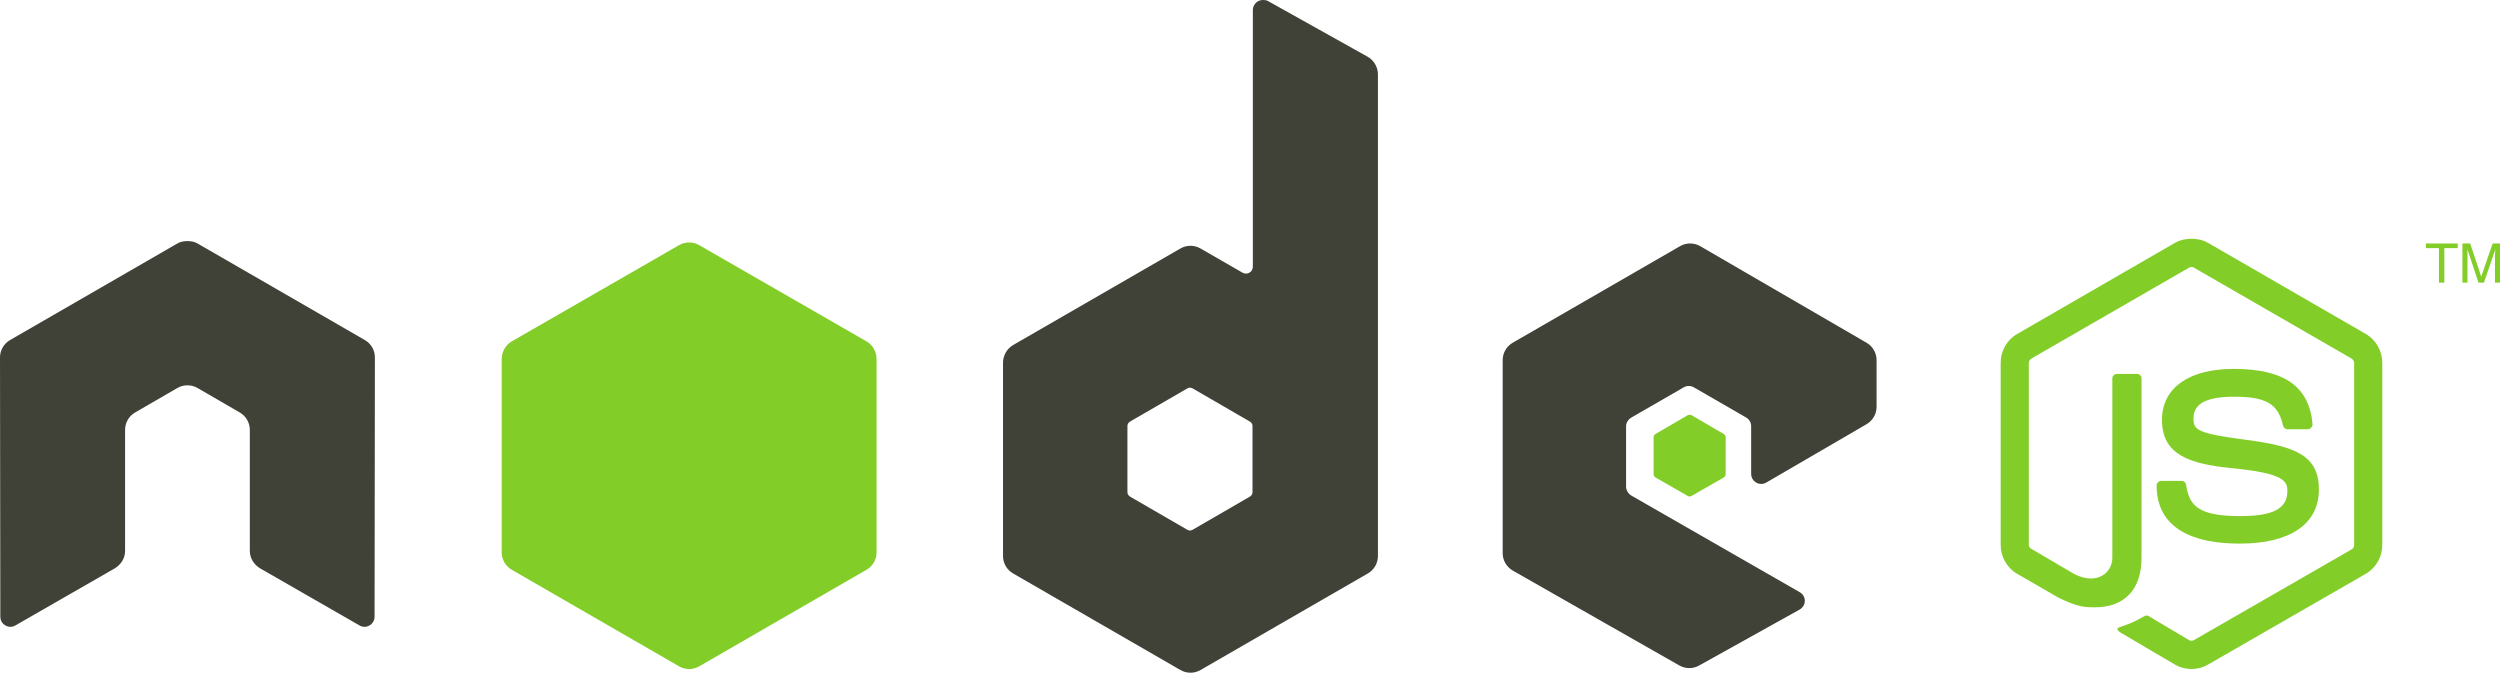
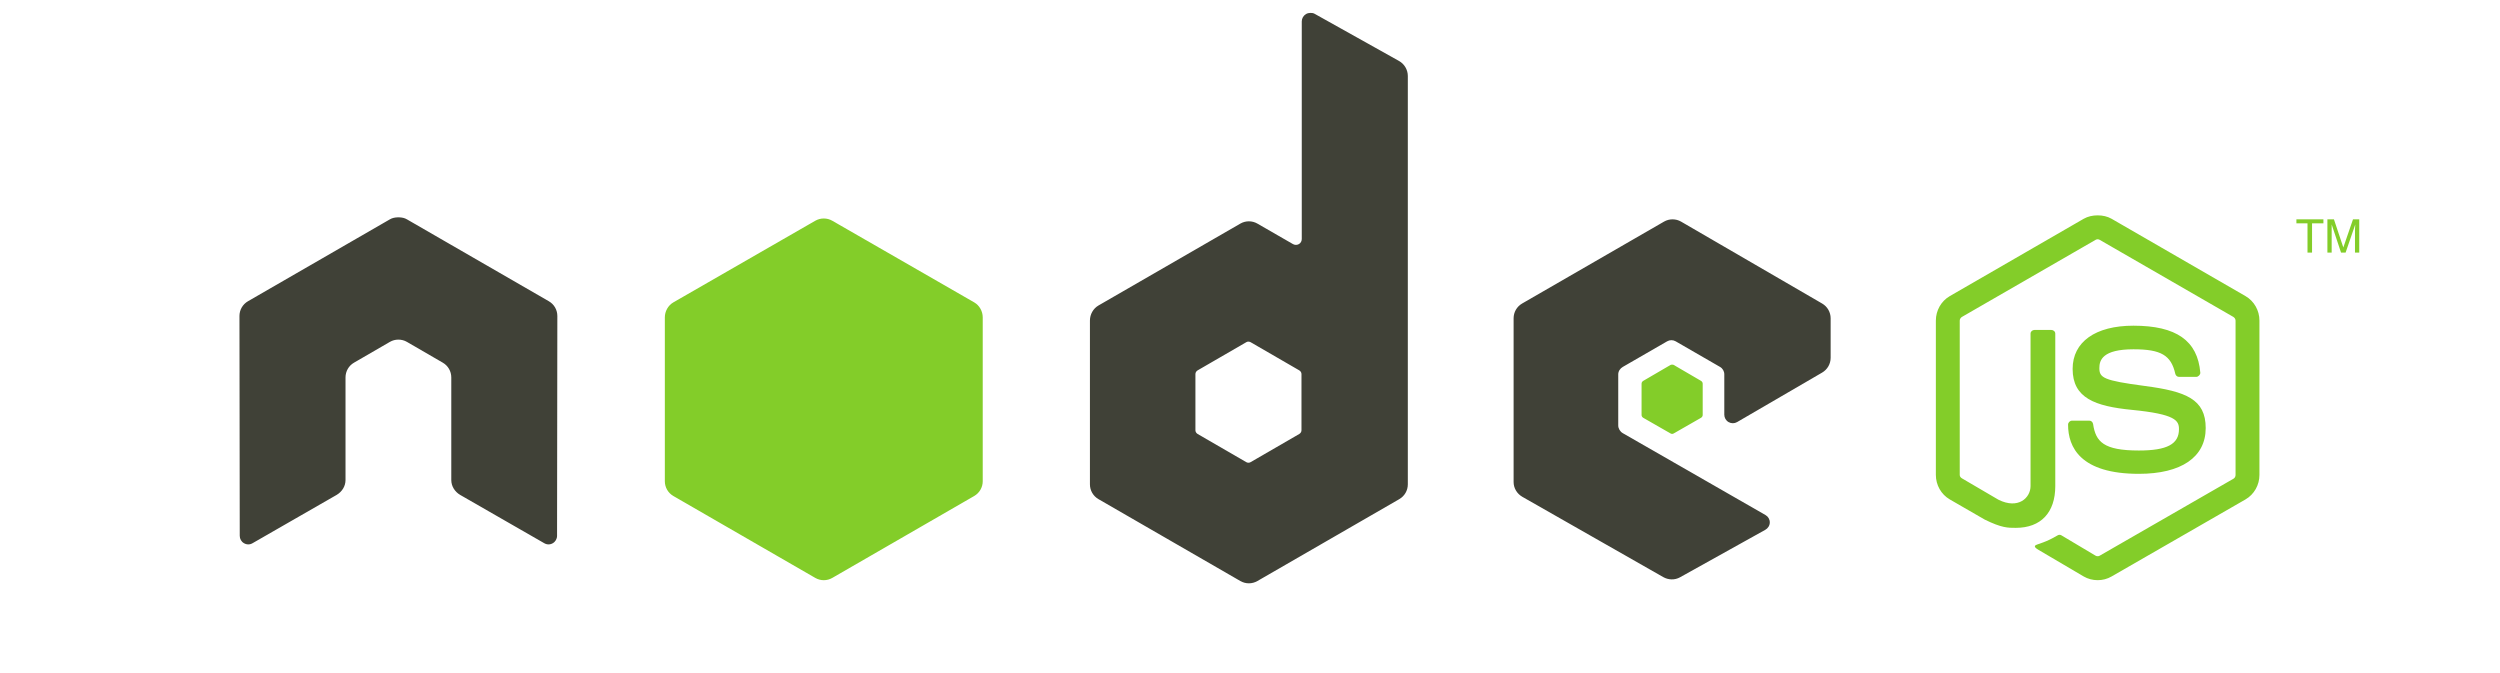
- <svg xmlns="http://www.w3.org/2000/svg" version="1.1" width="590.969" height="159.025" id="svg3030">
-   <defs id="defs3032" />
+ <svg xmlns="http://www.w3.org/2000/svg" version="1.1" width="590.969" height="159.025" id="svg3030" viewBox="-3.309 -3.598 570.07 187.548">
  <g transform="translate(-115.9442,-501.4213)" id="layer1">
    <path d="m 414.48,501.422 c -0.409,0.005 -0.824,0.103 -1.189,0.317 -0.73,0.428 -1.189,1.215 -1.189,2.061 l 0,60.643 c 0,0.596 -0.277,1.128 -0.793,1.427 -0.517,0.3 -1.147,0.3 -1.665,0 l -9.909,-5.708 c -1.476,-0.851 -3.28,-0.851 -4.756,0 L 355.423,582.992 c -1.479,0.853 -2.378,2.494 -2.378,4.201 l 0,45.66 c 0,1.706 0.901,3.268 2.378,4.122 l 39.556,22.83 c 1.479,0.853 3.277,0.853 4.756,0 l 39.556,-22.83 c 1.478,-0.855 2.378,-2.416 2.378,-4.122 l 0,-113.834 c 0,-1.732 -0.945,-3.357 -2.457,-4.201 l -23.544,-13.159 c -0.37,-0.206 -0.78,-0.242 -1.189,-0.238 z M 160.019,558.418 c -0.754,0.03 -1.463,0.162 -2.14,0.555 l -39.556,22.83 c -1.474,0.852 -2.378,2.404 -2.378,4.122 l 0.079,61.277 c 0,0.852 0.44,1.644 1.189,2.061 0.734,0.44 1.646,0.44 2.378,0 l 23.464,-13.476 c 1.486,-0.883 2.457,-2.419 2.457,-4.122 l 0,-28.617 c 0,-1.707 0.898,-3.274 2.378,-4.122 l 9.988,-5.787 c 0.745,-0.431 1.546,-0.634 2.378,-0.634 0.815,0 1.653,0.203 2.378,0.634 l 9.988,5.787 c 1.48,0.849 2.378,2.415 2.378,4.122 l 0,28.617 c 0,1.703 0.981,3.249 2.457,4.122 l 23.464,13.476 c 0.737,0.44 1.647,0.44 2.378,0 0.728,-0.418 1.189,-1.209 1.189,-2.061 l 0.079,-61.277 c 0,-1.718 -0.894,-3.27 -2.378,-4.122 L 162.635,558.973 c -0.669,-0.393 -1.381,-0.524 -2.14,-0.555 l -0.476,0 z m 355.453,0.555 c -0.826,-10e-4 -1.636,0.208 -2.378,0.634 l -39.556,22.83 c -1.478,0.853 -2.378,2.415 -2.378,4.122 l 0,45.66 c 0,1.717 0.967,3.274 2.457,4.122 l 39.239,22.355 c 1.449,0.827 3.218,0.889 4.677,0.079 l 23.781,-13.238 c 0.755,-0.419 1.265,-1.2 1.268,-2.061 0.005,-0.861 -0.444,-1.633 -1.189,-2.061 l -39.794,-22.83 c -0.745,-0.425 -1.268,-1.286 -1.268,-2.14 l 0,-14.269 c 0,-0.853 0.53,-1.635 1.268,-2.061 l 12.366,-7.135 c 0.736,-0.426 1.639,-0.426 2.378,0 l 12.366,7.135 c 0.739,0.426 1.189,1.208 1.189,2.061 l 0,11.257 c 0,0.854 0.45,1.635 1.189,2.061 0.742,0.427 1.639,0.429 2.378,0 l 23.702,-13.793 c 1.471,-0.855 2.378,-2.421 2.378,-4.122 l 0,-11.019 c 0,-1.702 -0.904,-3.268 -2.378,-4.122 l -39.319,-22.83 c -0.74,-0.429 -1.552,-0.633 -2.378,-0.634 z m -118.273,34.087 c 0.206,0 0.449,0.051 0.634,0.157 l 13.555,7.848 c 0.368,0.213 0.634,0.606 0.634,1.03 l 0,15.696 c 0,0.426 -0.264,0.819 -0.634,1.031 l -13.555,7.848 c -0.369,0.211 -0.82,0.211 -1.189,0 l -13.555,-7.848 c -0.369,-0.213 -0.634,-0.605 -0.634,-1.031 l 0,-15.696 c 0,-0.425 0.266,-0.816 0.634,-1.03 l 13.555,-7.847 c 0.185,-0.107 0.349,-0.157 0.555,-0.157 z" id="path22" style="fill:#404137;fill-opacity:1;fill-rule:evenodd;stroke:none" />
    <path d="m 633.983,557.863 c -1.371,0 -2.705,0.284 -3.884,0.951 l -37.337,21.562 c -2.416,1.391 -3.884,4.021 -3.884,6.817 l 0,43.045 c 0,2.795 1.468,5.422 3.884,6.817 l 9.75,5.628 c 4.737,2.335 6.484,2.299 8.641,2.299 7.014,0 11.019,-4.256 11.019,-11.653 l 0,-42.489 c 0,-0.601 -0.52,-1.031 -1.11,-1.031 l -4.677,0 c -0.599,0 -1.11,0.43 -1.11,1.031 l 0,42.489 c 0,3.279 -3.415,6.576 -8.958,3.805 l -10.147,-5.945 c -0.358,-0.195 -0.634,-0.54 -0.634,-0.951 l 0,-43.045 c 0,-0.409 0.273,-0.824 0.634,-1.03 l 37.258,-21.483 c 0.349,-0.2 0.764,-0.2 1.11,0 l 37.258,21.483 c 0.355,0.213 0.634,0.609 0.634,1.03 l 0,43.045 c 0,0.411 -0.206,0.832 -0.555,1.03 l -37.337,21.483 c -0.32,0.19 -0.761,0.19 -1.11,0 l -9.592,-5.708 c -0.285,-0.167 -0.675,-0.155 -0.951,0 -2.648,1.501 -3.145,1.675 -5.628,2.537 -0.612,0.213 -1.541,0.545 0.317,1.585 l 12.525,7.372 c 1.192,0.69 2.521,1.03 3.884,1.03 1.382,0 2.692,-0.34 3.884,-1.03 l 37.337,-21.483 c 2.416,-1.405 3.884,-4.022 3.884,-6.817 l 0,-43.045 c 0,-2.797 -1.468,-5.42 -3.884,-6.817 l -37.337,-21.562 c -1.17,-0.668 -2.513,-0.951 -3.884,-0.951 z M 278.847,558.735 c -0.824,0 -1.64,0.208 -2.378,0.634 l -39.556,22.751 c -1.479,0.852 -2.378,2.496 -2.378,4.201 l 0,45.66 c 0,1.707 0.9,3.268 2.378,4.122 l 39.556,22.83 c 1.479,0.854 3.277,0.854 4.756,0 l 39.556,-22.83 c 1.476,-0.854 2.378,-2.415 2.378,-4.122 l 0,-45.66 c 0,-1.708 -0.899,-3.349 -2.378,-4.201 l -39.556,-22.751 c -0.738,-0.426 -1.554,-0.634 -2.378,-0.634 z m 410.547,0.238 0,1.11 3.092,0 0,8.165 1.268,0 0,-8.165 3.171,0 0,-1.11 -7.531,0 z m 8.641,0 0,9.275 1.189,0 0,-5.47 c 0,-0.223 0.01,-0.568 0,-1.03 -0.015,-0.471 0,-0.881 0,-1.11 l 0,-0.238 2.616,7.848 1.268,0 2.695,-7.848 c 0,0.499 -0.067,0.981 -0.079,1.427 -0.005,0.434 0,0.759 0,0.951 l 0,5.47 1.189,0 0,-9.275 -1.744,0 -2.695,7.848 -2.616,-7.848 -1.823,0 z m -54.063,29.648 c -10.632,0 -16.964,4.525 -16.964,12.049 0,8.163 6.285,10.405 16.488,11.415 12.208,1.195 13.159,2.987 13.159,5.39 0,4.168 -3.323,5.945 -11.177,5.945 -9.868,0 -12.037,-2.463 -12.763,-7.372 -0.086,-0.526 -0.491,-0.951 -1.031,-0.951 l -4.836,0 c -0.596,0 -1.11,0.513 -1.11,1.11 0,6.283 3.418,13.714 19.739,13.714 11.815,0 18.629,-4.638 18.629,-12.763 0,-8.055 -5.505,-10.217 -16.964,-11.732 -11.58,-1.532 -12.683,-2.282 -12.683,-4.994 0,-2.239 0.935,-5.232 9.513,-5.232 7.661,0 10.492,1.652 11.653,6.818 0.101,0.486 0.53,0.872 1.031,0.872 l 4.836,0 c 0.298,0 0.587,-0.183 0.793,-0.396 0.203,-0.228 0.346,-0.486 0.317,-0.792 -0.748,-8.896 -6.681,-13.08 -18.629,-13.08 z m -128.578,10.86 c -0.158,0 -0.333,0 -0.476,0.079 l -7.61,4.439 c -0.285,0.162 -0.476,0.464 -0.476,0.793 l 0,8.72 c 0,0.328 0.19,0.629 0.476,0.793 l 7.61,4.36 c 0.285,0.165 0.59,0.165 0.872,0 l 7.61,-4.36 c 0.282,-0.162 0.476,-0.464 0.476,-0.793 l 0,-8.72 c 0,-0.328 -0.193,-0.629 -0.476,-0.793 l -7.61,-4.439 c -0.141,-0.084 -0.238,-0.079 -0.396,-0.079 z" id="path28" style="fill:#83cd29;fill-opacity:1;fill-rule:evenodd;stroke:none" />
  </g>
</svg>
